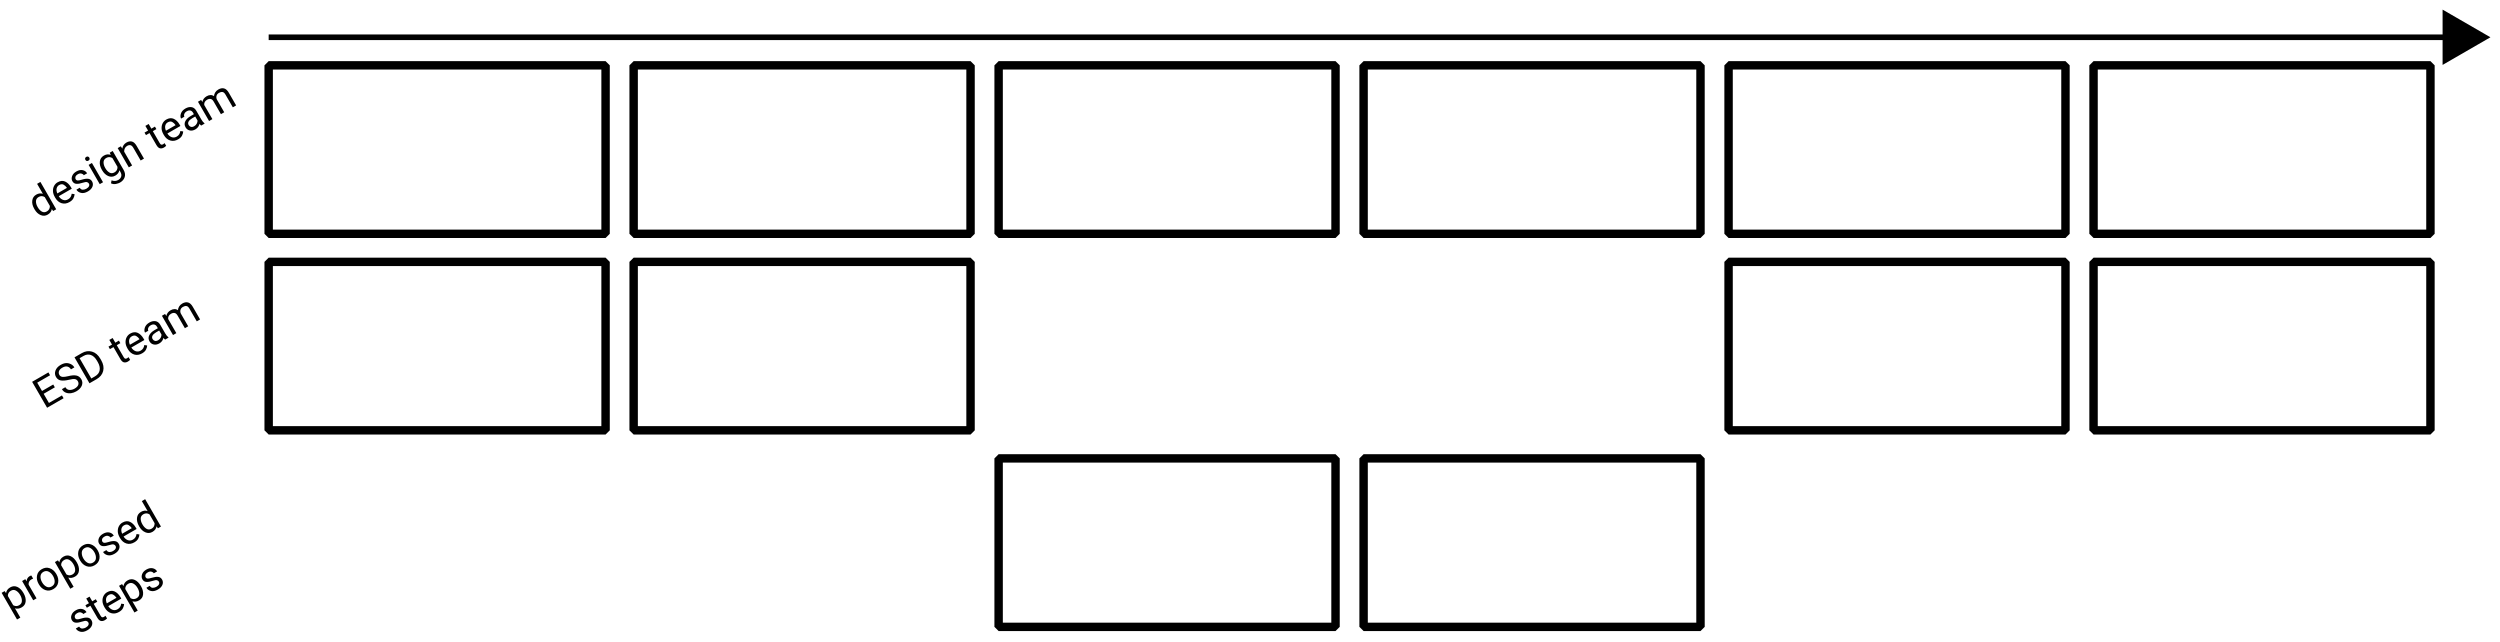
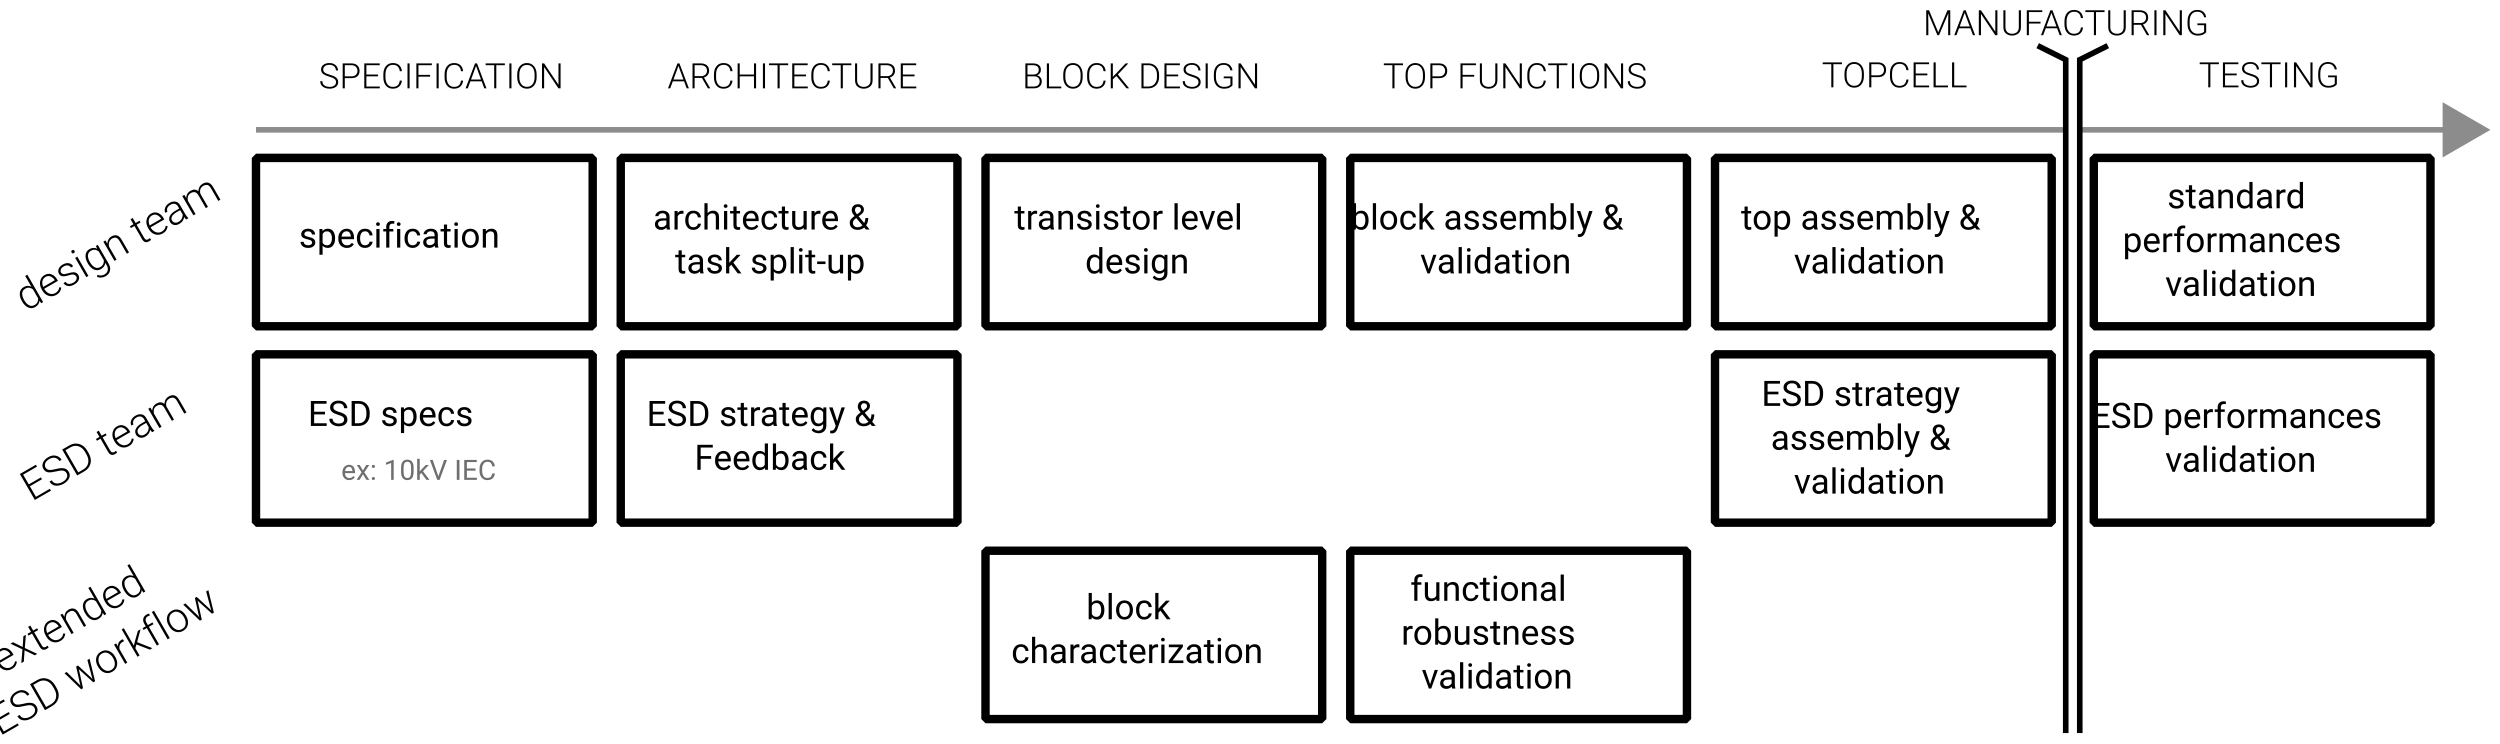
- <svg xmlns="http://www.w3.org/2000/svg" width="251.311mm" height="64.437mm" viewBox="0 0 890.472 228.32" id="svg2" version="1.1">
+ <svg xmlns="http://www.w3.org/2000/svg" width="251.462mm" height="74.738mm" viewBox="0 0 891.008 264.821" id="svg2" version="1.1">
  <defs id="defs4">
    <marker orient="auto" refY="0" refX="0" id="TriangleOutL" style="overflow:visible">
-       <path id="path4296" d="m 5.77,0 -8.65,5 0,-10 8.65,5 z" style="fill:#000000;fill-opacity:1;fill-rule:evenodd;stroke:#000000;stroke-width:1pt;stroke-opacity:1" transform="scale(0.8,0.8)" />
+       <path id="path4296" d="m 5.77,0 -8.65,5 0,-10 8.65,5 z" style="fill:#8c8c8c;fill-opacity:1;fill-rule:evenodd;stroke:#8c8c8c;stroke-width:1pt;stroke-opacity:1" transform="scale(0.8,0.8)" />
    </marker>
    <marker orient="auto" refY="0" refX="0" id="TriangleOutM" style="overflow:visible">
      <path id="path4299" d="m 5.77,0 -8.65,5 0,-10 8.65,5 z" style="fill:#000000;fill-opacity:1;fill-rule:evenodd;stroke:#000000;stroke-width:1pt;stroke-opacity:1" transform="scale(0.4,0.4)" />
    </marker>
  </defs>
-   <g id="layer1" transform="translate(-4.301622,-69.08582)">
-     <rect style="opacity:1;fill:none;fill-opacity:1;stroke:#000000;stroke-width:3;stroke-linecap:round;stroke-linejoin:bevel;stroke-miterlimit:4;stroke-dasharray:none;stroke-dashoffset:0;stroke-opacity:1" id="rect4138" width="120" height="60" x="100" y="92.362" />
-     <text xml:space="preserve" style="font-style:normal;font-variant:normal;font-weight:normal;font-stretch:normal;font-size:15px;line-height:125%;font-family:Roboto;-inkscape-font-specification:Roboto;letter-spacing:0px;word-spacing:0px;fill:#000000;fill-opacity:1;stroke:none;stroke-width:1px;stroke-linecap:butt;stroke-linejoin:miter;stroke-opacity:1" x="-90.143" y="196.152" id="text4140" transform="matrix(0.8660254,-0.5,0.5,0.8660254,0,0)">
+   <g id="layer1" transform="translate(-8.7659,-36.08458)">
+     <text xml:space="preserve" style="font-style:normal;font-variant:normal;font-weight:300;font-stretch:normal;font-size:15px;line-height:125%;font-family:Roboto;-inkscape-font-specification:'Roboto Light';letter-spacing:0px;word-spacing:0px;fill:#000000;fill-opacity:1;stroke:none;stroke-width:1px;stroke-linecap:butt;stroke-linejoin:miter;stroke-opacity:1" x="-90.143" y="196.152" id="text4140" transform="matrix(0.8660254,-0.5,0.5,0.8660254,0,0)">
      <tspan id="tspan4142" x="-90.143" y="196.152">ESD team</tspan>
    </text>
-     <text transform="matrix(0.8660254,-0.5,0.5,0.8660254,0,0)" id="text4144" y="136.544" x="-58.144" style="font-style:normal;font-variant:normal;font-weight:normal;font-stretch:normal;font-size:15px;line-height:125%;font-family:Roboto;-inkscape-font-specification:Roboto;letter-spacing:0px;word-spacing:0px;fill:#000000;fill-opacity:1;stroke:none;stroke-width:1px;stroke-linecap:butt;stroke-linejoin:miter;stroke-opacity:1" xml:space="preserve">
+     <text transform="matrix(0.8660254,-0.5,0.5,0.8660254,0,0)" id="text4144" y="136.544" x="-58.144" style="font-style:normal;font-variant:normal;font-weight:300;font-stretch:normal;font-size:15px;line-height:125%;font-family:Roboto;-inkscape-font-specification:'Roboto Light';letter-spacing:0px;word-spacing:0px;fill:#000000;fill-opacity:1;stroke:none;stroke-width:1px;stroke-linecap:butt;stroke-linejoin:miter;stroke-opacity:1" xml:space="preserve">
      <tspan y="136.544" x="-58.144" id="tspan4146">design team</tspan>
    </text>
-     <path style="fill:none;fill-rule:evenodd;stroke:#000000;stroke-width:2;stroke-linecap:butt;stroke-linejoin:miter;stroke-miterlimit:4;stroke-dasharray:none;stroke-opacity:1;marker-end:url(#TriangleOutL)" d="m 100,82.362 780,0" id="path4148" />
+     <path style="fill:none;fill-rule:evenodd;stroke:#8c8c8c;stroke-width:2;stroke-linecap:butt;stroke-linejoin:miter;stroke-miterlimit:4;stroke-dasharray:none;stroke-opacity:1;marker-end:url(#TriangleOutL)" d="m 100,82.362 645,2e-6 m 5,0 135,-2e-6" id="path4148" />
    <rect y="162.362" x="100" height="60" width="120" id="rect4456" style="opacity:1;fill:none;fill-opacity:1;stroke:#000000;stroke-width:3;stroke-linecap:round;stroke-linejoin:bevel;stroke-miterlimit:4;stroke-dasharray:none;stroke-dashoffset:0;stroke-opacity:1" />
    <rect y="92.362" x="230" height="60" width="120" id="rect4458" style="opacity:1;fill:none;fill-opacity:1;stroke:#000000;stroke-width:3;stroke-linecap:round;stroke-linejoin:bevel;stroke-miterlimit:4;stroke-dasharray:none;stroke-dashoffset:0;stroke-opacity:1" />
    <rect style="opacity:1;fill:none;fill-opacity:1;stroke:#000000;stroke-width:3;stroke-linecap:round;stroke-linejoin:bevel;stroke-miterlimit:4;stroke-dasharray:none;stroke-dashoffset:0;stroke-opacity:1" id="rect4460" width="120" height="60" x="360" y="92.362" />
    <rect style="opacity:1;fill:none;fill-opacity:1;stroke:#000000;stroke-width:3;stroke-linecap:round;stroke-linejoin:bevel;stroke-miterlimit:4;stroke-dasharray:none;stroke-dashoffset:0;stroke-opacity:1" id="rect4462" width="120" height="60" x="230" y="162.362" />
    <rect y="92.362" x="490" height="60" width="120" id="rect4464" style="opacity:1;fill:none;fill-opacity:1;stroke:#000000;stroke-width:3;stroke-linecap:round;stroke-linejoin:bevel;stroke-miterlimit:4;stroke-dasharray:none;stroke-dashoffset:0;stroke-opacity:1" />
    <rect y="162.362" x="620" height="60" width="120" id="rect4466" style="opacity:1;fill:none;fill-opacity:1;stroke:#000000;stroke-width:3;stroke-linecap:round;stroke-linejoin:bevel;stroke-miterlimit:4;stroke-dasharray:none;stroke-dashoffset:0;stroke-opacity:1" />
    <rect style="opacity:1;fill:none;fill-opacity:1;stroke:#000000;stroke-width:3;stroke-linecap:round;stroke-linejoin:bevel;stroke-miterlimit:4;stroke-dasharray:none;stroke-dashoffset:0;stroke-opacity:1" id="rect4468" width="120" height="60" x="620" y="92.362" transform="translate(0,-8.410356e-6)" />
-     <rect y="92.362" x="750" height="60" width="120" id="rect4470" style="opacity:1;fill:none;fill-opacity:1;stroke:#000000;stroke-width:3;stroke-linecap:round;stroke-linejoin:bevel;stroke-miterlimit:4;stroke-dasharray:none;stroke-dashoffset:0;stroke-opacity:1" />
-     <rect style="opacity:1;fill:none;fill-opacity:1;stroke:#000000;stroke-width:3;stroke-linecap:round;stroke-linejoin:bevel;stroke-miterlimit:4;stroke-dasharray:none;stroke-dashoffset:0;stroke-opacity:1" id="rect4472" width="120" height="60" x="750" y="162.362" />
+     <rect y="92.362" x="755" height="60" width="120" id="rect4470" style="opacity:1;fill:none;fill-opacity:1;stroke:#000000;stroke-width:3;stroke-linecap:round;stroke-linejoin:bevel;stroke-miterlimit:4;stroke-dasharray:none;stroke-dashoffset:0;stroke-opacity:1" />
+     <rect style="opacity:1;fill:none;fill-opacity:1;stroke:#000000;stroke-width:3;stroke-linecap:round;stroke-linejoin:bevel;stroke-miterlimit:4;stroke-dasharray:none;stroke-dashoffset:0;stroke-opacity:1" id="rect4472" width="120" height="60" x="755" y="162.362" />
    <rect y="232.362" x="360" height="60" width="120" id="rect4516" style="opacity:1;fill:none;fill-opacity:1;stroke:#000000;stroke-width:3;stroke-linecap:round;stroke-linejoin:bevel;stroke-miterlimit:4;stroke-dasharray:none;stroke-dashoffset:0;stroke-opacity:1" />
    <rect style="opacity:1;fill:none;fill-opacity:1;stroke:#000000;stroke-width:3;stroke-linecap:round;stroke-linejoin:bevel;stroke-miterlimit:4;stroke-dasharray:none;stroke-dashoffset:0;stroke-opacity:1" id="rect4518" width="120" height="60" x="490" y="232.362" />
-     <text transform="matrix(0.8660254,-0.5,0.5,0.8660254,0,0)" id="text4556" y="253.062" x="-92.381" style="font-style:normal;font-variant:normal;font-weight:normal;font-stretch:normal;font-size:15px;line-height:125%;font-family:Roboto;-inkscape-font-specification:Roboto;text-align:center;letter-spacing:0px;word-spacing:0px;text-anchor:middle;fill:#000000;fill-opacity:1;stroke:none;stroke-width:1px;stroke-linecap:butt;stroke-linejoin:miter;stroke-opacity:1" xml:space="preserve">
-       <tspan y="253.062" x="-92.381" id="tspan4558">proposed</tspan>
-       <tspan y="271.812" x="-92.381" id="tspan4560">steps</tspan>
+     <text transform="matrix(0.8660254,-0.5,0.5,0.8660254,0,0)" id="text4556" y="244.093" x="-87.202" style="font-style:normal;font-variant:normal;font-weight:300;font-stretch:normal;font-size:15px;line-height:125%;font-family:Roboto;-inkscape-font-specification:'Roboto Light';text-align:center;letter-spacing:0px;word-spacing:0px;text-anchor:middle;fill:#000000;fill-opacity:1;stroke:none;stroke-width:1px;stroke-linecap:butt;stroke-linejoin:miter;stroke-opacity:1" xml:space="preserve">
+       <tspan y="244.093" x="-87.202" id="tspan4560">extended</tspan>
+       <tspan y="262.843" x="-87.202" id="tspan4524">ESD workflow</tspan>
+     </text>
+     <text xml:space="preserve" style="font-style:normal;font-variant:normal;font-weight:300;font-stretch:normal;font-size:12.5px;line-height:125%;font-family:Roboto;-inkscape-font-specification:'Roboto Light';letter-spacing:0px;word-spacing:0px;fill:#000000;fill-opacity:1;stroke:none;stroke-width:1px;stroke-linecap:butt;stroke-linejoin:miter;stroke-opacity:1" x="122.373" y="67.565" id="text4170">
+       <tspan id="tspan4172" x="122.373" y="67.565">SPECIFICATION</tspan>
+     </text>
+     <text id="text4174" y="67.565" x="246.659" style="font-style:normal;font-variant:normal;font-weight:300;font-stretch:normal;font-size:12.5px;line-height:125%;font-family:Roboto;-inkscape-font-specification:'Roboto Light';letter-spacing:0px;word-spacing:0px;fill:#000000;fill-opacity:1;stroke:none;stroke-width:1px;stroke-linecap:butt;stroke-linejoin:miter;stroke-opacity:1" xml:space="preserve">
+       <tspan y="67.565" x="246.659" id="tspan4176">ARCHITECTURE</tspan>
+     </text>
+     <text xml:space="preserve" style="font-style:normal;font-variant:normal;font-weight:300;font-stretch:normal;font-size:12.5px;line-height:125%;font-family:Roboto;-inkscape-font-specification:'Roboto Light';letter-spacing:0px;word-spacing:0px;fill:#000000;fill-opacity:1;stroke:none;stroke-width:1px;stroke-linecap:butt;stroke-linejoin:miter;stroke-opacity:1" x="373.087" y="67.565" id="text4178">
+       <tspan id="tspan4180" x="373.087" y="67.565">BLOCK DESIGN</tspan>
+     </text>
+     <text id="text4182" y="67.565" x="501.659" style="font-style:normal;font-variant:normal;font-weight:300;font-stretch:normal;font-size:12.5px;line-height:125%;font-family:Roboto;-inkscape-font-specification:'Roboto Light';letter-spacing:0px;word-spacing:0px;fill:#000000;fill-opacity:1;stroke:none;stroke-width:1px;stroke-linecap:butt;stroke-linejoin:miter;stroke-opacity:1" xml:space="preserve">
+       <tspan y="67.565" x="501.659" id="tspan4186">TOP FUNCTIONS</tspan>
+     </text>
+     <text xml:space="preserve" style="font-style:normal;font-variant:normal;font-weight:300;font-stretch:normal;font-size:12.5px;line-height:125%;font-family:Roboto;-inkscape-font-specification:'Roboto Light';letter-spacing:0px;word-spacing:0px;fill:#000000;fill-opacity:1;stroke:none;stroke-width:1px;stroke-linecap:butt;stroke-linejoin:miter;stroke-opacity:1" x="658.087" y="67.208" id="text4190">
+       <tspan id="tspan4192" x="658.087" y="67.208">TOPCELL</tspan>
+     </text>
+     <text id="text4194" y="48.637" x="694.159" style="font-style:normal;font-variant:normal;font-weight:300;font-stretch:normal;font-size:12.5px;line-height:125%;font-family:Roboto;-inkscape-font-specification:'Roboto Light';letter-spacing:0px;word-spacing:0px;fill:#000000;fill-opacity:1;stroke:none;stroke-width:1px;stroke-linecap:butt;stroke-linejoin:miter;stroke-opacity:1" xml:space="preserve">
+       <tspan y="48.637" x="694.159" id="tspan4196">MANUFACTURING</tspan>
+     </text>
+     <path style="fill:none;fill-rule:evenodd;stroke:#000000;stroke-width:2;stroke-linecap:butt;stroke-linejoin:miter;stroke-miterlimit:4;stroke-dasharray:none;stroke-opacity:1" d="m 735,52.362 10,5 0,240" id="path4198" />
+     <path id="path4200" d="m 760,52.362 -10,5 0,240" style="fill:none;fill-rule:evenodd;stroke:#000000;stroke-width:2;stroke-linecap:butt;stroke-linejoin:miter;stroke-miterlimit:4;stroke-dasharray:none;stroke-opacity:1" />
+     <text id="text4394" y="187.89" x="158.843" style="font-style:normal;font-variant:normal;font-weight:normal;font-stretch:normal;font-size:12.5px;line-height:125%;font-family:Roboto;-inkscape-font-specification:Roboto;text-align:center;letter-spacing:0px;word-spacing:0px;text-anchor:middle;fill:#000000;fill-opacity:1;stroke:none;stroke-width:1px;stroke-linecap:butt;stroke-linejoin:miter;stroke-opacity:1" xml:space="preserve">
+       <tspan y="187.89" x="158.843" id="tspan4400">ESD specs</tspan>
+       <tspan y="203.515" x="158.843" id="tspan4398" />
+     </text>
+     <text xml:space="preserve" style="font-style:normal;font-variant:normal;font-weight:normal;font-stretch:normal;font-size:10px;line-height:125%;font-family:Roboto;-inkscape-font-specification:Roboto;letter-spacing:0px;word-spacing:0px;fill:#6f6f6f;fill-opacity:1;stroke:none;stroke-width:1px;stroke-linecap:butt;stroke-linejoin:miter;stroke-opacity:1" x="130.353" y="207.107" id="text4404">
+       <tspan id="tspan4406" x="130.353" y="207.107">ex: 10kV IEC</tspan>
+     </text>
+     <text xml:space="preserve" style="font-style:normal;font-variant:normal;font-weight:normal;font-stretch:normal;font-size:12.5px;line-height:125%;font-family:Roboto;-inkscape-font-specification:Roboto;text-align:center;letter-spacing:0px;word-spacing:0px;text-anchor:middle;fill:#000000;fill-opacity:1;stroke:none;stroke-width:1px;stroke-linecap:butt;stroke-linejoin:miter;stroke-opacity:1" x="290.921" y="187.89" id="text4414">
+       <tspan id="tspan4418" x="290.921" y="187.89">ESD strategy &amp;</tspan>
+       <tspan x="290.921" y="203.515" id="tspan4422">Feedback</tspan>
+     </text>
+     <rect style="opacity:1;fill:none;fill-opacity:1;stroke:#000000;stroke-width:3;stroke-linecap:round;stroke-linejoin:bevel;stroke-miterlimit:4;stroke-dasharray:none;stroke-dashoffset:0;stroke-opacity:1" id="rect4424" width="120" height="60" x="100" y="92.362" />
+     <text xml:space="preserve" style="font-style:normal;font-variant:normal;font-weight:normal;font-stretch:normal;font-size:12.5px;line-height:125%;font-family:Roboto;-inkscape-font-specification:Roboto;text-align:center;letter-spacing:0px;word-spacing:0px;text-anchor:middle;fill:#000000;fill-opacity:1;stroke:none;stroke-width:1px;stroke-linecap:butt;stroke-linejoin:miter;stroke-opacity:1" x="158.843" y="124.318" id="text4426">
+       <tspan x="158.843" y="124.318" id="tspan4434">specification</tspan>
+     </text>
+     <text id="text4438" y="117.89" x="290.986" style="font-style:normal;font-variant:normal;font-weight:normal;font-stretch:normal;font-size:12.5px;line-height:125%;font-family:Roboto;-inkscape-font-specification:Roboto;text-align:center;letter-spacing:0px;word-spacing:0px;text-anchor:middle;fill:#000000;fill-opacity:1;stroke:none;stroke-width:1px;stroke-linecap:butt;stroke-linejoin:miter;stroke-opacity:1" xml:space="preserve">
+       <tspan id="tspan4440" y="117.89" x="290.986">architecture &amp;</tspan>
+       <tspan y="133.515" x="290.986" id="tspan4442">task split-up</tspan>
+     </text>
+     <text xml:space="preserve" style="font-style:normal;font-variant:normal;font-weight:normal;font-stretch:normal;font-size:12.5px;line-height:125%;font-family:Roboto;-inkscape-font-specification:Roboto;text-align:center;letter-spacing:0px;word-spacing:0px;text-anchor:middle;fill:#000000;fill-opacity:1;stroke:none;stroke-width:1px;stroke-linecap:butt;stroke-linejoin:miter;stroke-opacity:1" x="421.801" y="117.89" id="text4444">
+       <tspan id="tspan4448" x="421.801" y="117.89">transistor level</tspan>
+       <tspan x="421.801" y="133.515" id="tspan4452">design</tspan>
+     </text>
+     <text id="text4454" y="117.89" x="549.585" style="font-style:normal;font-variant:normal;font-weight:normal;font-stretch:normal;font-size:12.5px;line-height:125%;font-family:Roboto;-inkscape-font-specification:Roboto;text-align:center;letter-spacing:0px;word-spacing:0px;text-anchor:middle;fill:#000000;fill-opacity:1;stroke:none;stroke-width:1px;stroke-linecap:butt;stroke-linejoin:miter;stroke-opacity:1" xml:space="preserve">
+       <tspan y="117.89" x="549.585" id="tspan4456">block assembly &amp;</tspan>
+       <tspan id="tspan4458" y="133.515" x="549.585">validation</tspan>
+     </text>
+     <text id="text4460" y="256.786" x="421.801" style="font-style:normal;font-variant:normal;font-weight:normal;font-stretch:normal;font-size:12.5px;line-height:125%;font-family:Roboto;-inkscape-font-specification:Roboto;text-align:center;letter-spacing:0px;word-spacing:0px;text-anchor:middle;fill:#000000;fill-opacity:1;stroke:none;stroke-width:1px;stroke-linecap:butt;stroke-linejoin:miter;stroke-opacity:1" xml:space="preserve">
+       <tspan id="tspan4464" y="256.786" x="421.801">block</tspan>
+       <tspan y="272.411" x="421.801" id="tspan4468">characterization</tspan>
+     </text>
+     <text xml:space="preserve" style="font-style:normal;font-variant:normal;font-weight:normal;font-stretch:normal;font-size:12.5px;line-height:125%;font-family:Roboto;-inkscape-font-specification:Roboto;text-align:center;letter-spacing:0px;word-spacing:0px;text-anchor:middle;fill:#000000;fill-opacity:1;stroke:none;stroke-width:1px;stroke-linecap:butt;stroke-linejoin:miter;stroke-opacity:1" x="550.09" y="250.22" id="text4470">
+       <tspan id="tspan4474" x="550.09" y="250.22">functional</tspan>
+       <tspan x="550.09" y="265.845" id="tspan4478">robustness</tspan>
+       <tspan x="550.09" y="281.47" id="tspan4480">validation</tspan>
+     </text>
+     <text xml:space="preserve" style="font-style:normal;font-variant:normal;font-weight:normal;font-stretch:normal;font-size:12.5px;line-height:125%;font-family:Roboto;-inkscape-font-specification:Roboto;text-align:center;letter-spacing:0px;word-spacing:0px;text-anchor:middle;fill:#000000;fill-opacity:1;stroke:none;stroke-width:1px;stroke-linecap:butt;stroke-linejoin:miter;stroke-opacity:1" x="682.799" y="117.89" id="text4482">
+       <tspan id="tspan4484" x="682.799" y="117.89">top assembly &amp;</tspan>
+       <tspan x="682.799" y="133.515" id="tspan4486">validation</tspan>
+     </text>
+     <text id="text4488" y="180.747" x="682.799" style="font-style:normal;font-variant:normal;font-weight:normal;font-stretch:normal;font-size:12.5px;line-height:125%;font-family:Roboto;-inkscape-font-specification:Roboto;text-align:center;letter-spacing:0px;word-spacing:0px;text-anchor:middle;fill:#000000;fill-opacity:1;stroke:none;stroke-width:1px;stroke-linecap:butt;stroke-linejoin:miter;stroke-opacity:1" xml:space="preserve">
+       <tspan id="tspan4492" y="180.747" x="682.799">ESD strategy</tspan>
+       <tspan y="196.372" x="682.799" id="tspan4496">assembly &amp;</tspan>
+       <tspan y="211.997" x="682.799" id="tspan4498">validation</tspan>
+     </text>
+     <text id="text4500" y="110.313" x="815.129" style="font-style:normal;font-variant:normal;font-weight:normal;font-stretch:normal;font-size:12.5px;line-height:125%;font-family:Roboto;-inkscape-font-specification:Roboto;text-align:center;letter-spacing:0px;word-spacing:0px;text-anchor:middle;fill:#000000;fill-opacity:1;stroke:none;stroke-width:1px;stroke-linecap:butt;stroke-linejoin:miter;stroke-opacity:1" xml:space="preserve">
+       <tspan id="tspan4504" y="110.313" x="815.129"> standard</tspan>
+       <tspan y="125.938" x="815.129" id="tspan4512">performances</tspan>
+       <tspan y="141.563" x="815.129" id="tspan4514">validation</tspan>
+     </text>
+     <text xml:space="preserve" style="font-style:normal;font-variant:normal;font-weight:normal;font-stretch:normal;font-size:12.5px;line-height:125%;font-family:Roboto;-inkscape-font-specification:Roboto;text-align:center;letter-spacing:0px;word-spacing:0px;text-anchor:middle;fill:#000000;fill-opacity:1;stroke:none;stroke-width:1px;stroke-linecap:butt;stroke-linejoin:miter;stroke-opacity:1" x="815.129" y="188.6" id="text4508">
+       <tspan x="815.129" y="188.6" id="tspan4510"> ESD performances</tspan>
+       <tspan x="815.129" y="204.225" id="tspan4516">validation</tspan>
+     </text>
+     <text id="text4518" y="67.208" x="792.438" style="font-style:normal;font-variant:normal;font-weight:300;font-stretch:normal;font-size:12.5px;line-height:125%;font-family:Roboto;-inkscape-font-specification:'Roboto Light';letter-spacing:0px;word-spacing:0px;fill:#000000;fill-opacity:1;stroke:none;stroke-width:1px;stroke-linecap:butt;stroke-linejoin:miter;stroke-opacity:1" xml:space="preserve">
+       <tspan y="67.208" x="792.438" id="tspan4520">TESTING</tspan>
    </text>
  </g>
</svg>
